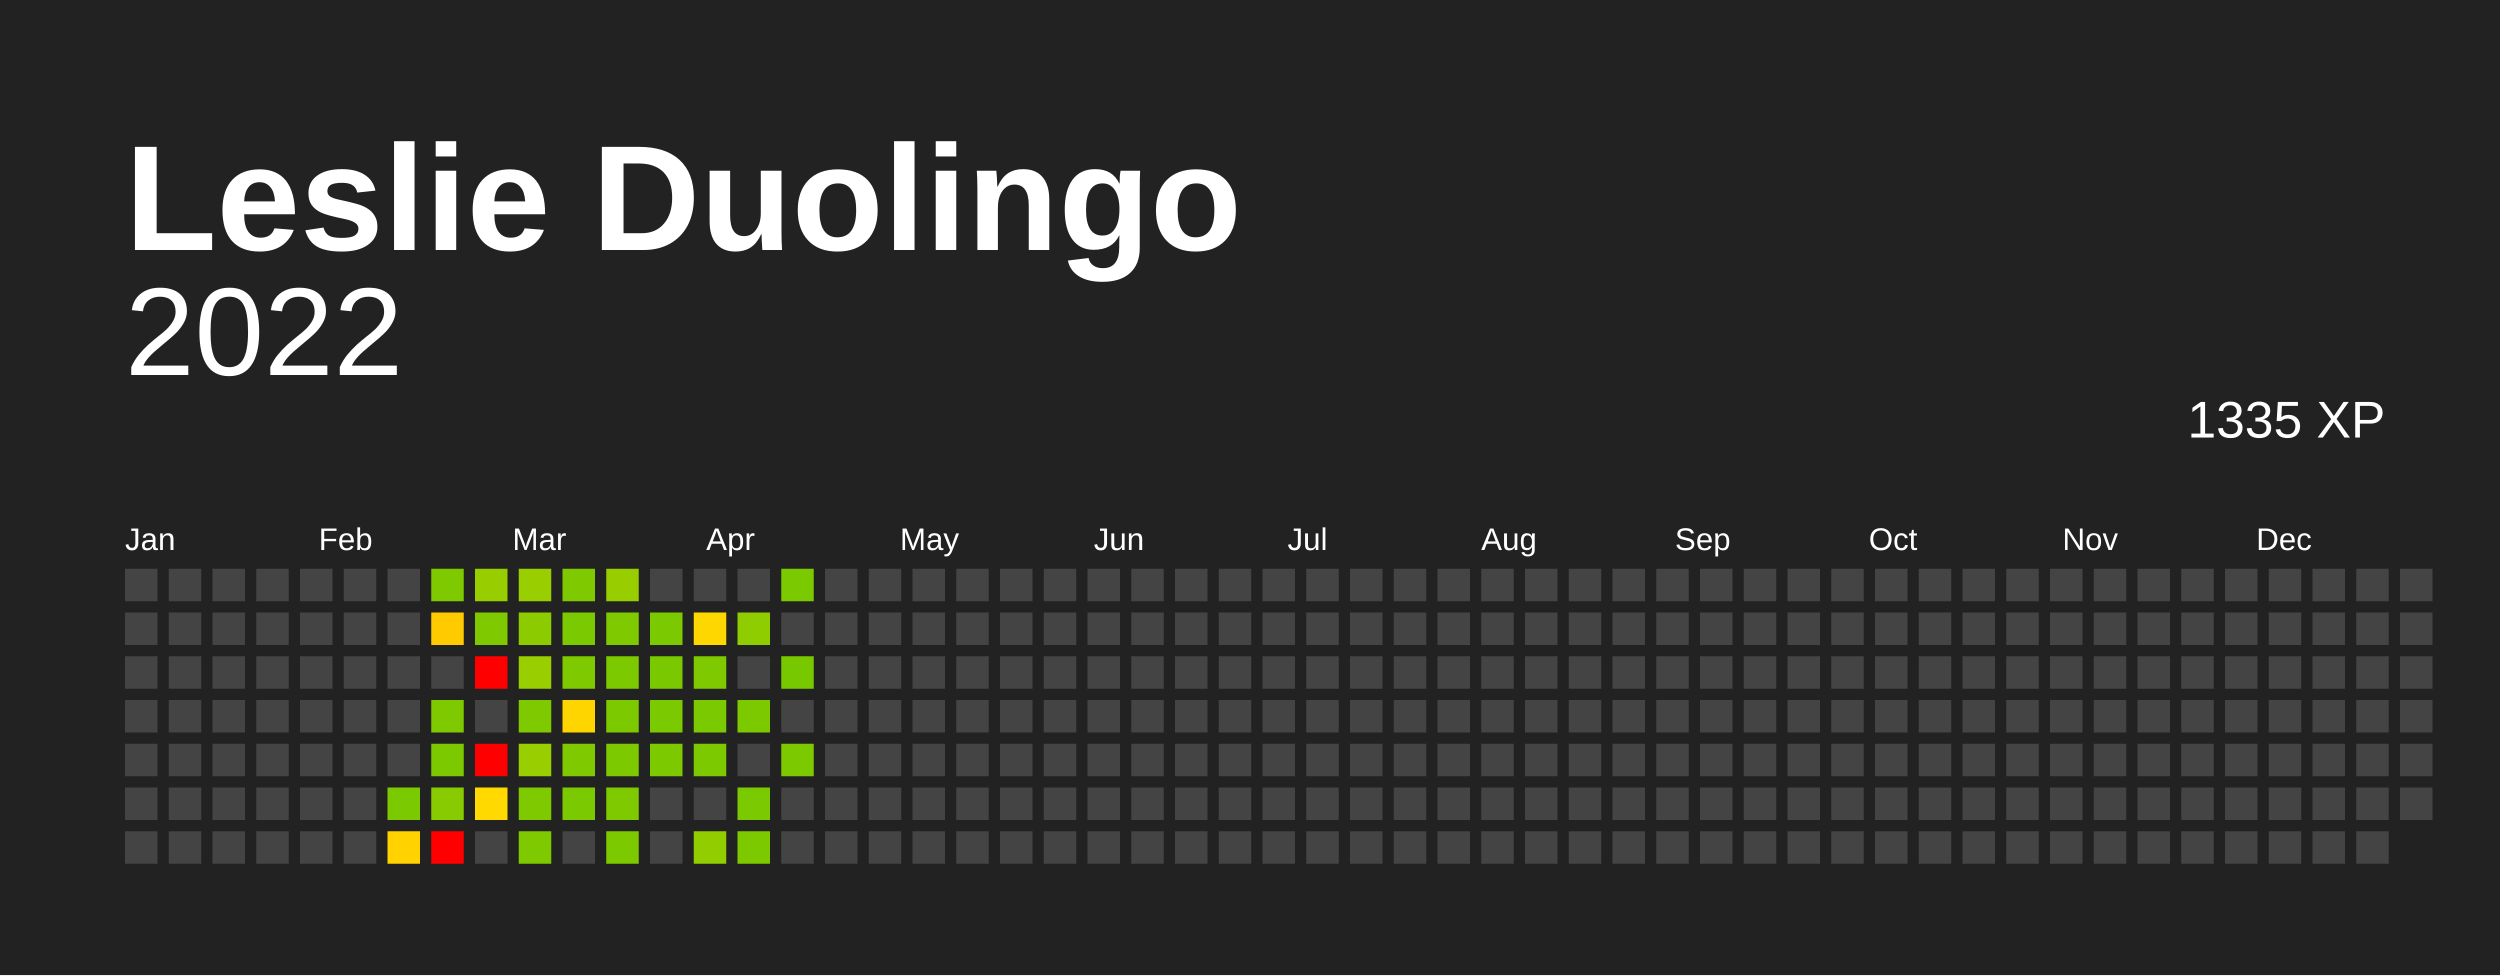
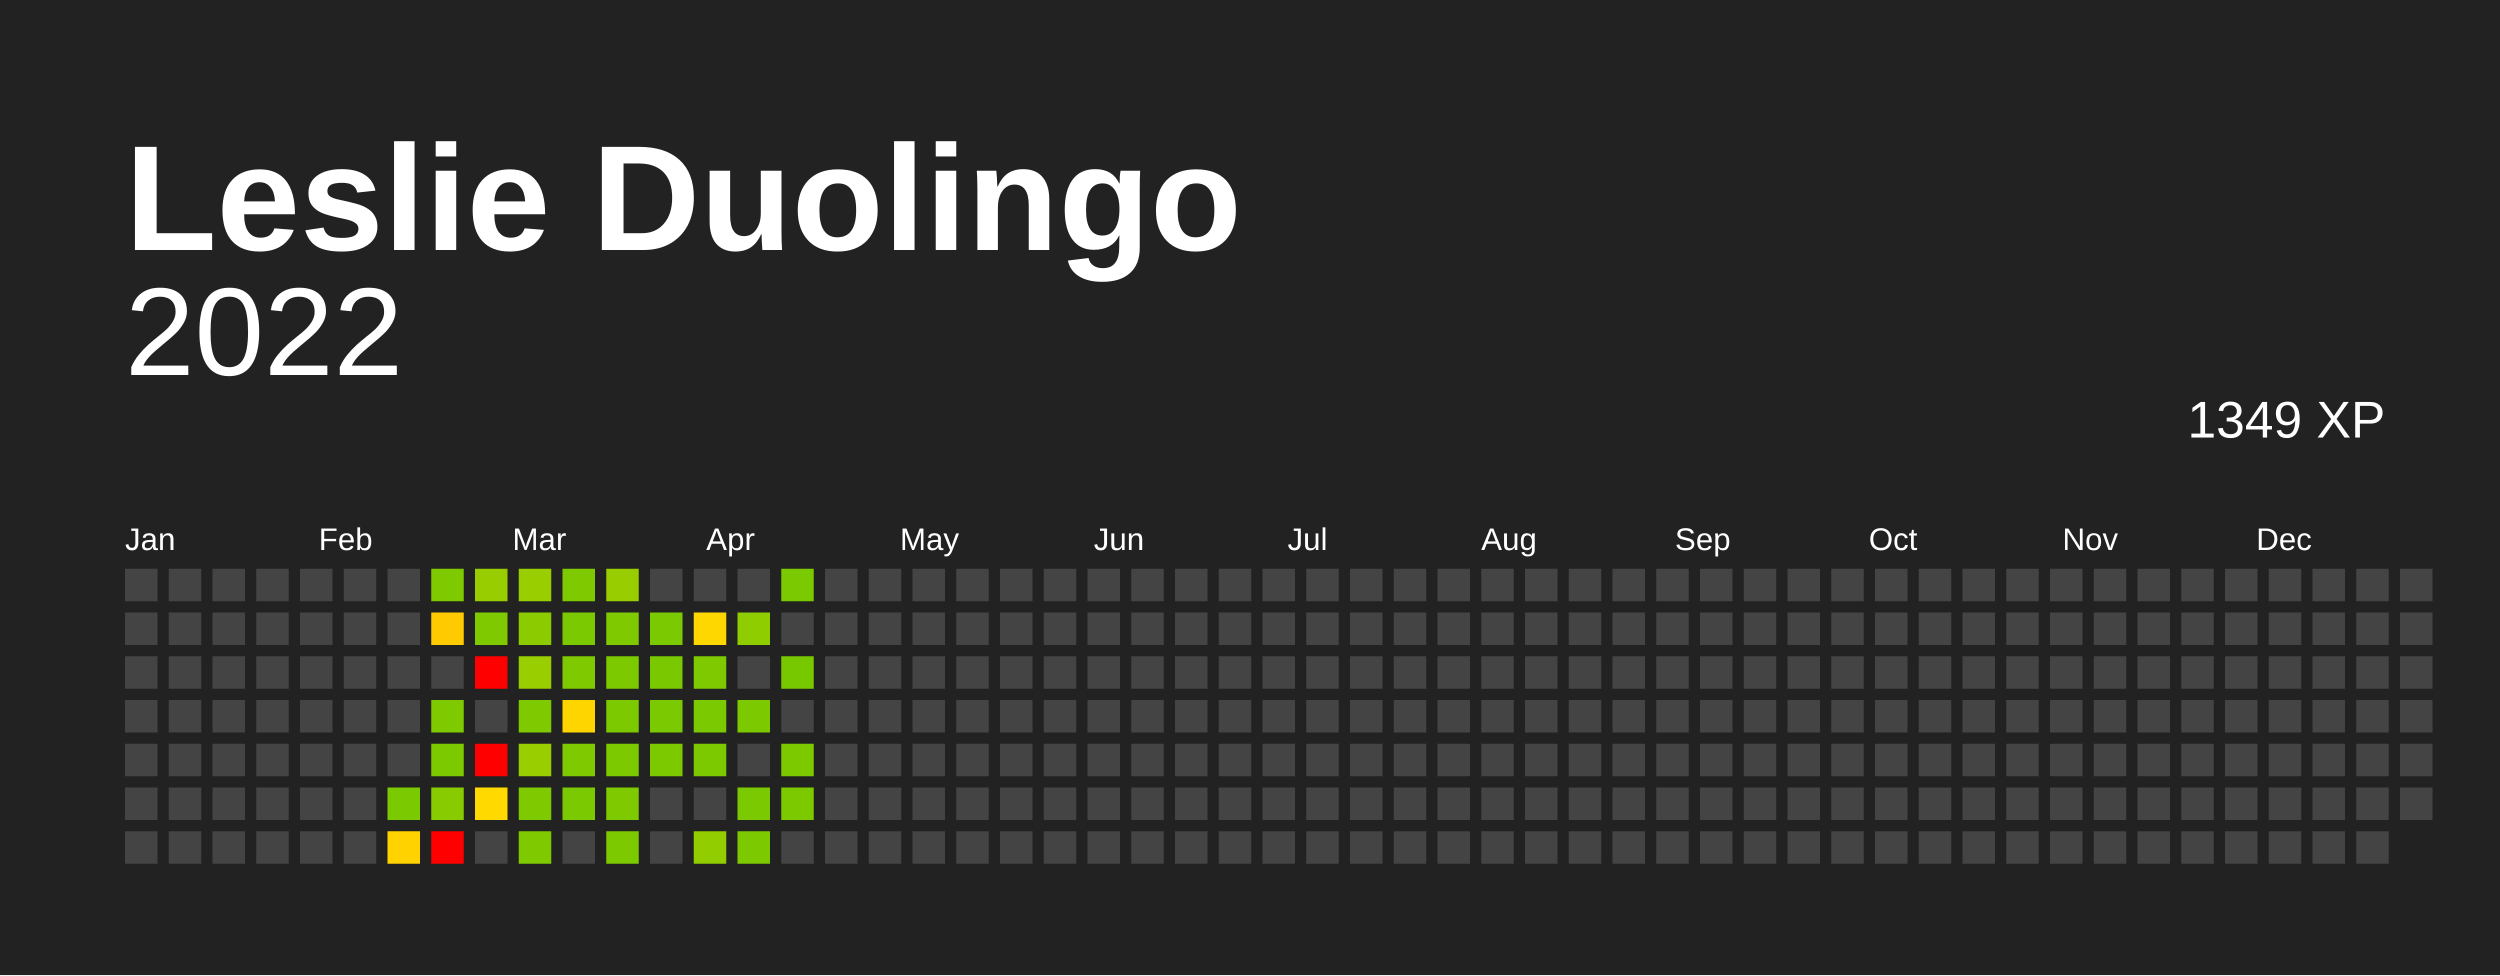
<svg xmlns="http://www.w3.org/2000/svg" baseProfile="full" height="78mm" version="1.1" viewBox="0,0,200,78" width="200mm">
  <defs />
  <rect fill="#222222" height="78" width="200" x="0" y="0" />
  <text fill="#FFFFFF" style="font-size:12px; font-family:Arial; font-weight:bold;" x="10" y="20">Leslie Duolingo</text>
  <text alignment-baseline="hanging" fill="#FFFFFF" style="font-size:10.0px; font-family:Arial;" x="10" y="30">2022</text>
-   <text alignment-baseline="hanging" fill="#FFFFFF" style="font-size:4.125px; font-family:Arial;" x="175" y="35">1335 XP</text>
+   <text alignment-baseline="hanging" fill="#FFFFFF" style="font-size:4.125px; font-family:Arial;" x="175" y="35">1349 XP</text>
  <text fill="#FFFFFF" style="font-size:2.5px; font-family:Arial" x="10.0" y="44">Jan</text>
  <text fill="#FFFFFF" style="font-size:2.5px; font-family:Arial" x="25.5" y="44">Feb</text>
  <text fill="#FFFFFF" style="font-size:2.5px; font-family:Arial" x="41.0" y="44">Mar</text>
  <text fill="#FFFFFF" style="font-size:2.5px; font-family:Arial" x="56.5" y="44">Apr</text>
  <text fill="#FFFFFF" style="font-size:2.5px; font-family:Arial" x="72.0" y="44">May</text>
  <text fill="#FFFFFF" style="font-size:2.5px; font-family:Arial" x="87.5" y="44">Jun</text>
  <text fill="#FFFFFF" style="font-size:2.5px; font-family:Arial" x="103.0" y="44">Jul</text>
  <text fill="#FFFFFF" style="font-size:2.5px; font-family:Arial" x="118.5" y="44">Aug</text>
  <text fill="#FFFFFF" style="font-size:2.5px; font-family:Arial" x="134.0" y="44">Sep</text>
  <text fill="#FFFFFF" style="font-size:2.5px; font-family:Arial" x="149.5" y="44">Oct</text>
  <text fill="#FFFFFF" style="font-size:2.5px; font-family:Arial" x="165.0" y="44">Nov</text>
  <text fill="#FFFFFF" style="font-size:2.5px; font-family:Arial" x="180.5" y="44">Dec</text>
  <rect fill="#444444" height="2.6" width="2.6" x="10.0" y="45.5" />
  <rect fill="#444444" height="2.6" width="2.6" x="10.0" y="49.0" />
  <rect fill="#444444" height="2.6" width="2.6" x="10.0" y="52.5" />
  <rect fill="#444444" height="2.6" width="2.6" x="10.0" y="56.0" />
  <rect fill="#444444" height="2.6" width="2.6" x="10.0" y="59.5" />
  <rect fill="#444444" height="2.6" width="2.6" x="10.0" y="63.0" />
  <rect fill="#444444" height="2.6" width="2.6" x="10.0" y="66.5" />
  <rect fill="#444444" height="2.6" width="2.6" x="13.5" y="45.5" />
  <rect fill="#444444" height="2.6" width="2.6" x="13.5" y="49.0" />
  <rect fill="#444444" height="2.6" width="2.6" x="13.5" y="52.5" />
  <rect fill="#444444" height="2.6" width="2.6" x="13.5" y="56.0" />
  <rect fill="#444444" height="2.6" width="2.6" x="13.5" y="59.5" />
  <rect fill="#444444" height="2.6" width="2.6" x="13.5" y="63.0" />
  <rect fill="#444444" height="2.6" width="2.6" x="13.5" y="66.5" />
  <rect fill="#444444" height="2.6" width="2.6" x="17.0" y="45.5" />
  <rect fill="#444444" height="2.6" width="2.6" x="17.0" y="49.0" />
  <rect fill="#444444" height="2.6" width="2.6" x="17.0" y="52.5" />
  <rect fill="#444444" height="2.6" width="2.6" x="17.0" y="56.0" />
  <rect fill="#444444" height="2.6" width="2.6" x="17.0" y="59.5" />
  <rect fill="#444444" height="2.6" width="2.6" x="17.0" y="63.0" />
  <rect fill="#444444" height="2.6" width="2.6" x="17.0" y="66.5" />
  <rect fill="#444444" height="2.6" width="2.6" x="20.5" y="45.5" />
  <rect fill="#444444" height="2.6" width="2.6" x="20.5" y="49.0" />
  <rect fill="#444444" height="2.6" width="2.6" x="20.5" y="52.5" />
  <rect fill="#444444" height="2.6" width="2.6" x="20.5" y="56.0" />
  <rect fill="#444444" height="2.6" width="2.6" x="20.5" y="59.5" />
  <rect fill="#444444" height="2.6" width="2.6" x="20.5" y="63.0" />
  <rect fill="#444444" height="2.6" width="2.6" x="20.5" y="66.5" />
  <rect fill="#444444" height="2.6" width="2.6" x="24.0" y="45.5" />
  <rect fill="#444444" height="2.6" width="2.6" x="24.0" y="49.0" />
  <rect fill="#444444" height="2.6" width="2.6" x="24.0" y="52.5" />
  <rect fill="#444444" height="2.6" width="2.6" x="24.0" y="56.0" />
  <rect fill="#444444" height="2.6" width="2.6" x="24.0" y="59.5" />
  <rect fill="#444444" height="2.6" width="2.6" x="24.0" y="63.0" />
  <rect fill="#444444" height="2.6" width="2.6" x="24.0" y="66.5" />
  <rect fill="#444444" height="2.6" width="2.6" x="27.5" y="45.5" />
  <rect fill="#444444" height="2.6" width="2.6" x="27.5" y="49.0" />
  <rect fill="#444444" height="2.6" width="2.6" x="27.5" y="52.5" />
  <rect fill="#444444" height="2.6" width="2.6" x="27.5" y="56.0" />
  <rect fill="#444444" height="2.6" width="2.6" x="27.5" y="59.5" />
  <rect fill="#444444" height="2.6" width="2.6" x="27.5" y="63.0" />
  <rect fill="#444444" height="2.6" width="2.6" x="27.5" y="66.5" />
  <rect fill="#444444" height="2.6" width="2.6" x="31.0" y="45.5" />
  <rect fill="#444444" height="2.6" width="2.6" x="31.0" y="49.0" />
  <rect fill="#444444" height="2.6" width="2.6" x="31.0" y="52.5" />
  <rect fill="#444444" height="2.6" width="2.6" x="31.0" y="56.0" />
  <rect fill="#444444" height="2.6" width="2.6" x="31.0" y="59.5" />
  <rect fill="#7bc900" height="2.6" width="2.6" x="31.0" y="63.0" />
  <rect fill="#ffd200" height="2.6" width="2.6" x="31.0" y="66.5" />
  <rect fill="#7fc900" height="2.6" width="2.6" x="34.5" y="45.5" />
  <rect fill="#ffcb00" height="2.6" width="2.6" x="34.5" y="49.0" />
  <rect fill="#444444" height="2.6" width="2.6" x="34.5" y="52.5" />
  <rect fill="#7fc900" height="2.6" width="2.6" x="34.5" y="56.0" />
  <rect fill="#7dc900" height="2.6" width="2.6" x="34.5" y="59.5" />
  <rect fill="#88cb00" height="2.6" width="2.6" x="34.5" y="63.0" />
  <rect fill="red" height="2.6" width="2.6" x="34.5" y="66.5" />
  <rect fill="#98cd00" height="2.6" width="2.6" x="38.0" y="45.5" />
  <rect fill="#7fc900" height="2.6" width="2.6" x="38.0" y="49.0" />
  <rect fill="red" height="2.6" width="2.6" x="38.0" y="52.5" />
  <rect fill="#444444" height="2.6" width="2.6" x="38.0" y="56.0" />
  <rect fill="red" height="2.6" width="2.6" x="38.0" y="59.5" />
  <rect fill="#ffd900" height="2.6" width="2.6" x="38.0" y="63.0" />
  <rect fill="#444444" height="2.6" width="2.6" x="38.0" y="66.5" />
  <rect fill="#99ce00" height="2.6" width="2.6" x="41.5" y="45.5" />
  <rect fill="#8bcb00" height="2.6" width="2.6" x="41.5" y="49.0" />
  <rect fill="#99ce00" height="2.6" width="2.6" x="41.5" y="52.5" />
  <rect fill="#7fc900" height="2.6" width="2.6" x="41.5" y="56.0" />
  <rect fill="#99ce00" height="2.6" width="2.6" x="41.5" y="59.5" />
  <rect fill="#7fc900" height="2.6" width="2.6" x="41.5" y="63.0" />
  <rect fill="#7fc900" height="2.6" width="2.6" x="41.5" y="66.5" />
  <rect fill="#7fc900" height="2.6" width="2.6" x="45.0" y="45.5" />
  <rect fill="#7bc900" height="2.6" width="2.6" x="45.0" y="49.0" />
  <rect fill="#7fc900" height="2.6" width="2.6" x="45.0" y="52.5" />
  <rect fill="#ffd500" height="2.6" width="2.6" x="45.0" y="56.0" />
  <rect fill="#7fc900" height="2.6" width="2.6" x="45.0" y="59.5" />
  <rect fill="#7bc900" height="2.6" width="2.6" x="45.0" y="63.0" />
  <rect fill="#444444" height="2.6" width="2.6" x="45.0" y="66.5" />
  <rect fill="#98cd00" height="2.6" width="2.6" x="48.5" y="45.5" />
  <rect fill="#7fc900" height="2.6" width="2.6" x="48.5" y="49.0" />
  <rect fill="#7dc900" height="2.6" width="2.6" x="48.5" y="52.5" />
  <rect fill="#7dc900" height="2.6" width="2.6" x="48.5" y="56.0" />
  <rect fill="#7dc900" height="2.6" width="2.6" x="48.5" y="59.5" />
  <rect fill="#7fc900" height="2.6" width="2.6" x="48.5" y="63.0" />
  <rect fill="#7dc900" height="2.6" width="2.6" x="48.5" y="66.5" />
  <rect fill="#444444" height="2.6" width="2.6" x="52.0" y="45.5" />
  <rect fill="#7bc900" height="2.6" width="2.6" x="52.0" y="49.0" />
  <rect fill="#7ac800" height="2.6" width="2.6" x="52.0" y="52.5" />
  <rect fill="#7bc900" height="2.6" width="2.6" x="52.0" y="56.0" />
  <rect fill="#7dc900" height="2.6" width="2.6" x="52.0" y="59.5" />
  <rect fill="#444444" height="2.6" width="2.6" x="52.0" y="63.0" />
  <rect fill="#444444" height="2.6" width="2.6" x="52.0" y="66.5" />
  <rect fill="#444444" height="2.6" width="2.6" x="55.5" y="45.5" />
  <rect fill="#ffd700" height="2.6" width="2.6" x="55.5" y="49.0" />
  <rect fill="#7fc900" height="2.6" width="2.6" x="55.5" y="52.5" />
  <rect fill="#7bc900" height="2.6" width="2.6" x="55.5" y="56.0" />
  <rect fill="#7dc900" height="2.6" width="2.6" x="55.5" y="59.5" />
  <rect fill="#444444" height="2.6" width="2.6" x="55.5" y="63.0" />
  <rect fill="#92cd00" height="2.6" width="2.6" x="55.5" y="66.5" />
  <rect fill="#444444" height="2.6" width="2.6" x="59.0" y="45.5" />
  <rect fill="#8fcc00" height="2.6" width="2.6" x="59.0" y="49.0" />
  <rect fill="#444444" height="2.6" width="2.6" x="59.0" y="52.5" />
  <rect fill="#7dc900" height="2.6" width="2.6" x="59.0" y="56.0" />
  <rect fill="#444444" height="2.6" width="2.6" x="59.0" y="59.5" />
  <rect fill="#7bc900" height="2.6" width="2.6" x="59.0" y="63.0" />
  <rect fill="#7dc900" height="2.6" width="2.6" x="59.0" y="66.5" />
  <rect fill="#7bc900" height="2.6" width="2.6" x="62.5" y="45.5" />
  <rect fill="#444444" height="2.6" width="2.6" x="62.5" y="49.0" />
  <rect fill="#78c800" height="2.6" width="2.6" x="62.5" y="52.5" />
  <rect fill="#444444" height="2.6" width="2.6" x="62.5" y="56.0" />
  <rect fill="#7dc900" height="2.6" width="2.6" x="62.5" y="59.5" />
-   <rect fill="#444444" height="2.6" width="2.6" x="62.5" y="63.0" />
+   <rect fill="#7dc900" height="2.6" width="2.6" x="62.5" y="63.0" />
  <rect fill="#444444" height="2.6" width="2.6" x="62.5" y="66.5" />
  <rect fill="#444444" height="2.6" width="2.6" x="66.0" y="45.5" />
  <rect fill="#444444" height="2.6" width="2.6" x="66.0" y="49.0" />
  <rect fill="#444444" height="2.6" width="2.6" x="66.0" y="52.5" />
  <rect fill="#444444" height="2.6" width="2.6" x="66.0" y="56.0" />
  <rect fill="#444444" height="2.6" width="2.6" x="66.0" y="59.5" />
  <rect fill="#444444" height="2.6" width="2.6" x="66.0" y="63.0" />
  <rect fill="#444444" height="2.6" width="2.6" x="66.0" y="66.5" />
  <rect fill="#444444" height="2.6" width="2.6" x="69.5" y="45.5" />
  <rect fill="#444444" height="2.6" width="2.6" x="69.5" y="49.0" />
  <rect fill="#444444" height="2.6" width="2.6" x="69.5" y="52.5" />
  <rect fill="#444444" height="2.6" width="2.6" x="69.5" y="56.0" />
  <rect fill="#444444" height="2.6" width="2.6" x="69.5" y="59.5" />
  <rect fill="#444444" height="2.6" width="2.6" x="69.5" y="63.0" />
  <rect fill="#444444" height="2.6" width="2.6" x="69.5" y="66.5" />
  <rect fill="#444444" height="2.6" width="2.6" x="73.0" y="45.5" />
  <rect fill="#444444" height="2.6" width="2.6" x="73.0" y="49.0" />
  <rect fill="#444444" height="2.6" width="2.6" x="73.0" y="52.5" />
  <rect fill="#444444" height="2.6" width="2.6" x="73.0" y="56.0" />
  <rect fill="#444444" height="2.6" width="2.6" x="73.0" y="59.5" />
  <rect fill="#444444" height="2.6" width="2.6" x="73.0" y="63.0" />
  <rect fill="#444444" height="2.6" width="2.6" x="73.0" y="66.5" />
  <rect fill="#444444" height="2.6" width="2.6" x="76.5" y="45.5" />
  <rect fill="#444444" height="2.6" width="2.6" x="76.5" y="49.0" />
  <rect fill="#444444" height="2.6" width="2.6" x="76.5" y="52.5" />
  <rect fill="#444444" height="2.6" width="2.6" x="76.5" y="56.0" />
  <rect fill="#444444" height="2.6" width="2.6" x="76.5" y="59.5" />
  <rect fill="#444444" height="2.6" width="2.6" x="76.5" y="63.0" />
  <rect fill="#444444" height="2.6" width="2.6" x="76.5" y="66.5" />
  <rect fill="#444444" height="2.6" width="2.6" x="80.0" y="45.5" />
  <rect fill="#444444" height="2.6" width="2.6" x="80.0" y="49.0" />
  <rect fill="#444444" height="2.6" width="2.6" x="80.0" y="52.5" />
  <rect fill="#444444" height="2.6" width="2.6" x="80.0" y="56.0" />
  <rect fill="#444444" height="2.6" width="2.6" x="80.0" y="59.5" />
  <rect fill="#444444" height="2.6" width="2.6" x="80.0" y="63.0" />
  <rect fill="#444444" height="2.6" width="2.6" x="80.0" y="66.5" />
  <rect fill="#444444" height="2.6" width="2.6" x="83.5" y="45.5" />
  <rect fill="#444444" height="2.6" width="2.6" x="83.5" y="49.0" />
  <rect fill="#444444" height="2.6" width="2.6" x="83.5" y="52.5" />
  <rect fill="#444444" height="2.6" width="2.6" x="83.5" y="56.0" />
  <rect fill="#444444" height="2.6" width="2.6" x="83.5" y="59.5" />
  <rect fill="#444444" height="2.6" width="2.6" x="83.5" y="63.0" />
  <rect fill="#444444" height="2.6" width="2.6" x="83.5" y="66.5" />
  <rect fill="#444444" height="2.6" width="2.6" x="87.0" y="45.5" />
  <rect fill="#444444" height="2.6" width="2.6" x="87.0" y="49.0" />
  <rect fill="#444444" height="2.6" width="2.6" x="87.0" y="52.5" />
  <rect fill="#444444" height="2.6" width="2.6" x="87.0" y="56.0" />
  <rect fill="#444444" height="2.6" width="2.6" x="87.0" y="59.5" />
  <rect fill="#444444" height="2.6" width="2.6" x="87.0" y="63.0" />
  <rect fill="#444444" height="2.6" width="2.6" x="87.0" y="66.5" />
  <rect fill="#444444" height="2.6" width="2.6" x="90.5" y="45.5" />
  <rect fill="#444444" height="2.6" width="2.6" x="90.5" y="49.0" />
  <rect fill="#444444" height="2.6" width="2.6" x="90.5" y="52.5" />
  <rect fill="#444444" height="2.6" width="2.6" x="90.5" y="56.0" />
  <rect fill="#444444" height="2.6" width="2.6" x="90.5" y="59.5" />
  <rect fill="#444444" height="2.6" width="2.6" x="90.5" y="63.0" />
  <rect fill="#444444" height="2.6" width="2.6" x="90.5" y="66.5" />
  <rect fill="#444444" height="2.6" width="2.6" x="94.0" y="45.5" />
  <rect fill="#444444" height="2.6" width="2.6" x="94.0" y="49.0" />
  <rect fill="#444444" height="2.6" width="2.6" x="94.0" y="52.5" />
  <rect fill="#444444" height="2.6" width="2.6" x="94.0" y="56.0" />
  <rect fill="#444444" height="2.6" width="2.6" x="94.0" y="59.5" />
  <rect fill="#444444" height="2.6" width="2.6" x="94.0" y="63.0" />
  <rect fill="#444444" height="2.6" width="2.6" x="94.0" y="66.5" />
  <rect fill="#444444" height="2.6" width="2.6" x="97.5" y="45.5" />
  <rect fill="#444444" height="2.6" width="2.6" x="97.5" y="49.0" />
  <rect fill="#444444" height="2.6" width="2.6" x="97.5" y="52.5" />
  <rect fill="#444444" height="2.6" width="2.6" x="97.5" y="56.0" />
  <rect fill="#444444" height="2.6" width="2.6" x="97.5" y="59.5" />
  <rect fill="#444444" height="2.6" width="2.6" x="97.5" y="63.0" />
  <rect fill="#444444" height="2.6" width="2.6" x="97.5" y="66.5" />
  <rect fill="#444444" height="2.6" width="2.6" x="101.0" y="45.5" />
  <rect fill="#444444" height="2.6" width="2.6" x="101.0" y="49.0" />
  <rect fill="#444444" height="2.6" width="2.6" x="101.0" y="52.5" />
  <rect fill="#444444" height="2.6" width="2.6" x="101.0" y="56.0" />
  <rect fill="#444444" height="2.6" width="2.6" x="101.0" y="59.5" />
  <rect fill="#444444" height="2.6" width="2.6" x="101.0" y="63.0" />
  <rect fill="#444444" height="2.6" width="2.6" x="101.0" y="66.5" />
  <rect fill="#444444" height="2.6" width="2.6" x="104.5" y="45.5" />
  <rect fill="#444444" height="2.6" width="2.6" x="104.5" y="49.0" />
  <rect fill="#444444" height="2.6" width="2.6" x="104.5" y="52.5" />
  <rect fill="#444444" height="2.6" width="2.6" x="104.5" y="56.0" />
  <rect fill="#444444" height="2.6" width="2.6" x="104.5" y="59.5" />
  <rect fill="#444444" height="2.6" width="2.6" x="104.5" y="63.0" />
  <rect fill="#444444" height="2.6" width="2.6" x="104.5" y="66.5" />
  <rect fill="#444444" height="2.6" width="2.6" x="108.0" y="45.5" />
  <rect fill="#444444" height="2.6" width="2.6" x="108.0" y="49.0" />
  <rect fill="#444444" height="2.6" width="2.6" x="108.0" y="52.5" />
  <rect fill="#444444" height="2.6" width="2.6" x="108.0" y="56.0" />
  <rect fill="#444444" height="2.6" width="2.6" x="108.0" y="59.5" />
  <rect fill="#444444" height="2.6" width="2.6" x="108.0" y="63.0" />
  <rect fill="#444444" height="2.6" width="2.6" x="108.0" y="66.5" />
  <rect fill="#444444" height="2.6" width="2.6" x="111.5" y="45.5" />
  <rect fill="#444444" height="2.6" width="2.6" x="111.5" y="49.0" />
  <rect fill="#444444" height="2.6" width="2.6" x="111.5" y="52.5" />
  <rect fill="#444444" height="2.6" width="2.6" x="111.5" y="56.0" />
  <rect fill="#444444" height="2.6" width="2.6" x="111.5" y="59.5" />
  <rect fill="#444444" height="2.6" width="2.6" x="111.5" y="63.0" />
  <rect fill="#444444" height="2.6" width="2.6" x="111.5" y="66.5" />
  <rect fill="#444444" height="2.6" width="2.6" x="115.0" y="45.5" />
  <rect fill="#444444" height="2.6" width="2.6" x="115.0" y="49.0" />
  <rect fill="#444444" height="2.6" width="2.6" x="115.0" y="52.5" />
  <rect fill="#444444" height="2.6" width="2.6" x="115.0" y="56.0" />
  <rect fill="#444444" height="2.6" width="2.6" x="115.0" y="59.5" />
  <rect fill="#444444" height="2.6" width="2.6" x="115.0" y="63.0" />
  <rect fill="#444444" height="2.6" width="2.6" x="115.0" y="66.5" />
  <rect fill="#444444" height="2.6" width="2.6" x="118.5" y="45.5" />
  <rect fill="#444444" height="2.6" width="2.6" x="118.5" y="49.0" />
  <rect fill="#444444" height="2.6" width="2.6" x="118.5" y="52.5" />
  <rect fill="#444444" height="2.6" width="2.6" x="118.5" y="56.0" />
  <rect fill="#444444" height="2.6" width="2.6" x="118.5" y="59.5" />
  <rect fill="#444444" height="2.6" width="2.6" x="118.5" y="63.0" />
  <rect fill="#444444" height="2.6" width="2.6" x="118.5" y="66.5" />
  <rect fill="#444444" height="2.6" width="2.6" x="122.0" y="45.5" />
  <rect fill="#444444" height="2.6" width="2.6" x="122.0" y="49.0" />
  <rect fill="#444444" height="2.6" width="2.6" x="122.0" y="52.5" />
  <rect fill="#444444" height="2.6" width="2.6" x="122.0" y="56.0" />
  <rect fill="#444444" height="2.6" width="2.6" x="122.0" y="59.5" />
  <rect fill="#444444" height="2.6" width="2.6" x="122.0" y="63.0" />
  <rect fill="#444444" height="2.6" width="2.6" x="122.0" y="66.5" />
  <rect fill="#444444" height="2.6" width="2.6" x="125.5" y="45.5" />
  <rect fill="#444444" height="2.6" width="2.6" x="125.5" y="49.0" />
  <rect fill="#444444" height="2.6" width="2.6" x="125.5" y="52.5" />
  <rect fill="#444444" height="2.6" width="2.6" x="125.5" y="56.0" />
  <rect fill="#444444" height="2.6" width="2.6" x="125.5" y="59.5" />
  <rect fill="#444444" height="2.6" width="2.6" x="125.5" y="63.0" />
  <rect fill="#444444" height="2.6" width="2.6" x="125.5" y="66.5" />
  <rect fill="#444444" height="2.6" width="2.6" x="129.0" y="45.5" />
  <rect fill="#444444" height="2.6" width="2.6" x="129.0" y="49.0" />
  <rect fill="#444444" height="2.6" width="2.6" x="129.0" y="52.5" />
  <rect fill="#444444" height="2.6" width="2.6" x="129.0" y="56.0" />
  <rect fill="#444444" height="2.6" width="2.6" x="129.0" y="59.5" />
  <rect fill="#444444" height="2.6" width="2.6" x="129.0" y="63.0" />
  <rect fill="#444444" height="2.6" width="2.6" x="129.0" y="66.5" />
  <rect fill="#444444" height="2.6" width="2.6" x="132.5" y="45.5" />
  <rect fill="#444444" height="2.6" width="2.6" x="132.5" y="49.0" />
  <rect fill="#444444" height="2.6" width="2.6" x="132.5" y="52.5" />
  <rect fill="#444444" height="2.6" width="2.6" x="132.5" y="56.0" />
  <rect fill="#444444" height="2.6" width="2.6" x="132.5" y="59.5" />
  <rect fill="#444444" height="2.6" width="2.6" x="132.5" y="63.0" />
  <rect fill="#444444" height="2.6" width="2.6" x="132.5" y="66.5" />
  <rect fill="#444444" height="2.6" width="2.6" x="136.0" y="45.5" />
  <rect fill="#444444" height="2.6" width="2.6" x="136.0" y="49.0" />
  <rect fill="#444444" height="2.6" width="2.6" x="136.0" y="52.5" />
  <rect fill="#444444" height="2.6" width="2.6" x="136.0" y="56.0" />
  <rect fill="#444444" height="2.6" width="2.6" x="136.0" y="59.5" />
  <rect fill="#444444" height="2.6" width="2.6" x="136.0" y="63.0" />
  <rect fill="#444444" height="2.6" width="2.6" x="136.0" y="66.5" />
  <rect fill="#444444" height="2.6" width="2.6" x="139.5" y="45.5" />
  <rect fill="#444444" height="2.6" width="2.6" x="139.5" y="49.0" />
  <rect fill="#444444" height="2.6" width="2.6" x="139.5" y="52.5" />
  <rect fill="#444444" height="2.6" width="2.6" x="139.5" y="56.0" />
  <rect fill="#444444" height="2.6" width="2.6" x="139.5" y="59.5" />
  <rect fill="#444444" height="2.6" width="2.6" x="139.5" y="63.0" />
  <rect fill="#444444" height="2.6" width="2.6" x="139.5" y="66.5" />
  <rect fill="#444444" height="2.6" width="2.6" x="143.0" y="45.5" />
  <rect fill="#444444" height="2.6" width="2.6" x="143.0" y="49.0" />
  <rect fill="#444444" height="2.6" width="2.6" x="143.0" y="52.5" />
  <rect fill="#444444" height="2.6" width="2.6" x="143.0" y="56.0" />
  <rect fill="#444444" height="2.6" width="2.6" x="143.0" y="59.5" />
  <rect fill="#444444" height="2.6" width="2.6" x="143.0" y="63.0" />
  <rect fill="#444444" height="2.6" width="2.6" x="143.0" y="66.5" />
  <rect fill="#444444" height="2.6" width="2.6" x="146.5" y="45.5" />
  <rect fill="#444444" height="2.6" width="2.6" x="146.5" y="49.0" />
  <rect fill="#444444" height="2.6" width="2.6" x="146.5" y="52.5" />
  <rect fill="#444444" height="2.6" width="2.6" x="146.5" y="56.0" />
  <rect fill="#444444" height="2.6" width="2.6" x="146.5" y="59.5" />
  <rect fill="#444444" height="2.6" width="2.6" x="146.5" y="63.0" />
  <rect fill="#444444" height="2.6" width="2.6" x="146.5" y="66.5" />
  <rect fill="#444444" height="2.6" width="2.6" x="150.0" y="45.5" />
  <rect fill="#444444" height="2.6" width="2.6" x="150.0" y="49.0" />
  <rect fill="#444444" height="2.6" width="2.6" x="150.0" y="52.5" />
  <rect fill="#444444" height="2.6" width="2.6" x="150.0" y="56.0" />
  <rect fill="#444444" height="2.6" width="2.6" x="150.0" y="59.5" />
  <rect fill="#444444" height="2.6" width="2.6" x="150.0" y="63.0" />
  <rect fill="#444444" height="2.6" width="2.6" x="150.0" y="66.5" />
  <rect fill="#444444" height="2.6" width="2.6" x="153.5" y="45.5" />
  <rect fill="#444444" height="2.6" width="2.6" x="153.5" y="49.0" />
  <rect fill="#444444" height="2.6" width="2.6" x="153.5" y="52.5" />
  <rect fill="#444444" height="2.6" width="2.6" x="153.5" y="56.0" />
  <rect fill="#444444" height="2.6" width="2.6" x="153.5" y="59.5" />
  <rect fill="#444444" height="2.6" width="2.6" x="153.5" y="63.0" />
  <rect fill="#444444" height="2.6" width="2.6" x="153.5" y="66.5" />
  <rect fill="#444444" height="2.6" width="2.6" x="157.0" y="45.5" />
  <rect fill="#444444" height="2.6" width="2.6" x="157.0" y="49.0" />
  <rect fill="#444444" height="2.6" width="2.6" x="157.0" y="52.5" />
  <rect fill="#444444" height="2.6" width="2.6" x="157.0" y="56.0" />
  <rect fill="#444444" height="2.6" width="2.6" x="157.0" y="59.5" />
  <rect fill="#444444" height="2.6" width="2.6" x="157.0" y="63.0" />
  <rect fill="#444444" height="2.6" width="2.6" x="157.0" y="66.5" />
  <rect fill="#444444" height="2.6" width="2.6" x="160.5" y="45.5" />
  <rect fill="#444444" height="2.6" width="2.6" x="160.5" y="49.0" />
  <rect fill="#444444" height="2.6" width="2.6" x="160.5" y="52.5" />
  <rect fill="#444444" height="2.6" width="2.6" x="160.5" y="56.0" />
  <rect fill="#444444" height="2.6" width="2.6" x="160.5" y="59.5" />
  <rect fill="#444444" height="2.6" width="2.6" x="160.5" y="63.0" />
  <rect fill="#444444" height="2.6" width="2.6" x="160.5" y="66.5" />
  <rect fill="#444444" height="2.6" width="2.6" x="164.0" y="45.5" />
  <rect fill="#444444" height="2.6" width="2.6" x="164.0" y="49.0" />
  <rect fill="#444444" height="2.6" width="2.6" x="164.0" y="52.5" />
  <rect fill="#444444" height="2.6" width="2.6" x="164.0" y="56.0" />
  <rect fill="#444444" height="2.6" width="2.6" x="164.0" y="59.5" />
  <rect fill="#444444" height="2.6" width="2.6" x="164.0" y="63.0" />
  <rect fill="#444444" height="2.6" width="2.6" x="164.0" y="66.5" />
  <rect fill="#444444" height="2.6" width="2.6" x="167.5" y="45.5" />
  <rect fill="#444444" height="2.6" width="2.6" x="167.5" y="49.0" />
  <rect fill="#444444" height="2.6" width="2.6" x="167.5" y="52.5" />
  <rect fill="#444444" height="2.6" width="2.6" x="167.5" y="56.0" />
  <rect fill="#444444" height="2.6" width="2.6" x="167.5" y="59.5" />
  <rect fill="#444444" height="2.6" width="2.6" x="167.5" y="63.0" />
  <rect fill="#444444" height="2.6" width="2.6" x="167.5" y="66.5" />
  <rect fill="#444444" height="2.6" width="2.6" x="171.0" y="45.5" />
  <rect fill="#444444" height="2.6" width="2.6" x="171.0" y="49.0" />
  <rect fill="#444444" height="2.6" width="2.6" x="171.0" y="52.5" />
  <rect fill="#444444" height="2.6" width="2.6" x="171.0" y="56.0" />
  <rect fill="#444444" height="2.6" width="2.6" x="171.0" y="59.5" />
  <rect fill="#444444" height="2.6" width="2.6" x="171.0" y="63.0" />
  <rect fill="#444444" height="2.6" width="2.6" x="171.0" y="66.5" />
  <rect fill="#444444" height="2.6" width="2.6" x="174.5" y="45.5" />
  <rect fill="#444444" height="2.6" width="2.6" x="174.5" y="49.0" />
  <rect fill="#444444" height="2.6" width="2.6" x="174.5" y="52.5" />
  <rect fill="#444444" height="2.6" width="2.6" x="174.5" y="56.0" />
  <rect fill="#444444" height="2.6" width="2.6" x="174.5" y="59.5" />
  <rect fill="#444444" height="2.6" width="2.6" x="174.5" y="63.0" />
  <rect fill="#444444" height="2.6" width="2.6" x="174.5" y="66.5" />
  <rect fill="#444444" height="2.6" width="2.6" x="178.0" y="45.5" />
  <rect fill="#444444" height="2.6" width="2.6" x="178.0" y="49.0" />
  <rect fill="#444444" height="2.6" width="2.6" x="178.0" y="52.5" />
  <rect fill="#444444" height="2.6" width="2.6" x="178.0" y="56.0" />
  <rect fill="#444444" height="2.6" width="2.6" x="178.0" y="59.5" />
  <rect fill="#444444" height="2.6" width="2.6" x="178.0" y="63.0" />
  <rect fill="#444444" height="2.6" width="2.6" x="178.0" y="66.5" />
  <rect fill="#444444" height="2.6" width="2.6" x="181.5" y="45.5" />
  <rect fill="#444444" height="2.6" width="2.6" x="181.5" y="49.0" />
  <rect fill="#444444" height="2.6" width="2.6" x="181.5" y="52.5" />
  <rect fill="#444444" height="2.6" width="2.6" x="181.5" y="56.0" />
  <rect fill="#444444" height="2.6" width="2.6" x="181.5" y="59.5" />
  <rect fill="#444444" height="2.6" width="2.6" x="181.5" y="63.0" />
  <rect fill="#444444" height="2.6" width="2.6" x="181.5" y="66.5" />
  <rect fill="#444444" height="2.6" width="2.6" x="185.0" y="45.5" />
  <rect fill="#444444" height="2.6" width="2.6" x="185.0" y="49.0" />
  <rect fill="#444444" height="2.6" width="2.6" x="185.0" y="52.5" />
  <rect fill="#444444" height="2.6" width="2.6" x="185.0" y="56.0" />
  <rect fill="#444444" height="2.6" width="2.6" x="185.0" y="59.5" />
  <rect fill="#444444" height="2.6" width="2.6" x="185.0" y="63.0" />
  <rect fill="#444444" height="2.6" width="2.6" x="185.0" y="66.5" />
  <rect fill="#444444" height="2.6" width="2.6" x="188.5" y="45.5" />
  <rect fill="#444444" height="2.6" width="2.6" x="188.5" y="49.0" />
  <rect fill="#444444" height="2.6" width="2.6" x="188.5" y="52.5" />
  <rect fill="#444444" height="2.6" width="2.6" x="188.5" y="56.0" />
  <rect fill="#444444" height="2.6" width="2.6" x="188.5" y="59.5" />
  <rect fill="#444444" height="2.6" width="2.6" x="188.5" y="63.0" />
  <rect fill="#444444" height="2.6" width="2.6" x="188.5" y="66.5" />
  <rect fill="#444444" height="2.6" width="2.6" x="192.0" y="45.5" />
  <rect fill="#444444" height="2.6" width="2.6" x="192.0" y="49.0" />
  <rect fill="#444444" height="2.6" width="2.6" x="192.0" y="52.5" />
  <rect fill="#444444" height="2.6" width="2.6" x="192.0" y="56.0" />
  <rect fill="#444444" height="2.6" width="2.6" x="192.0" y="59.5" />
  <rect fill="#444444" height="2.6" width="2.6" x="192.0" y="63.0" />
</svg>
